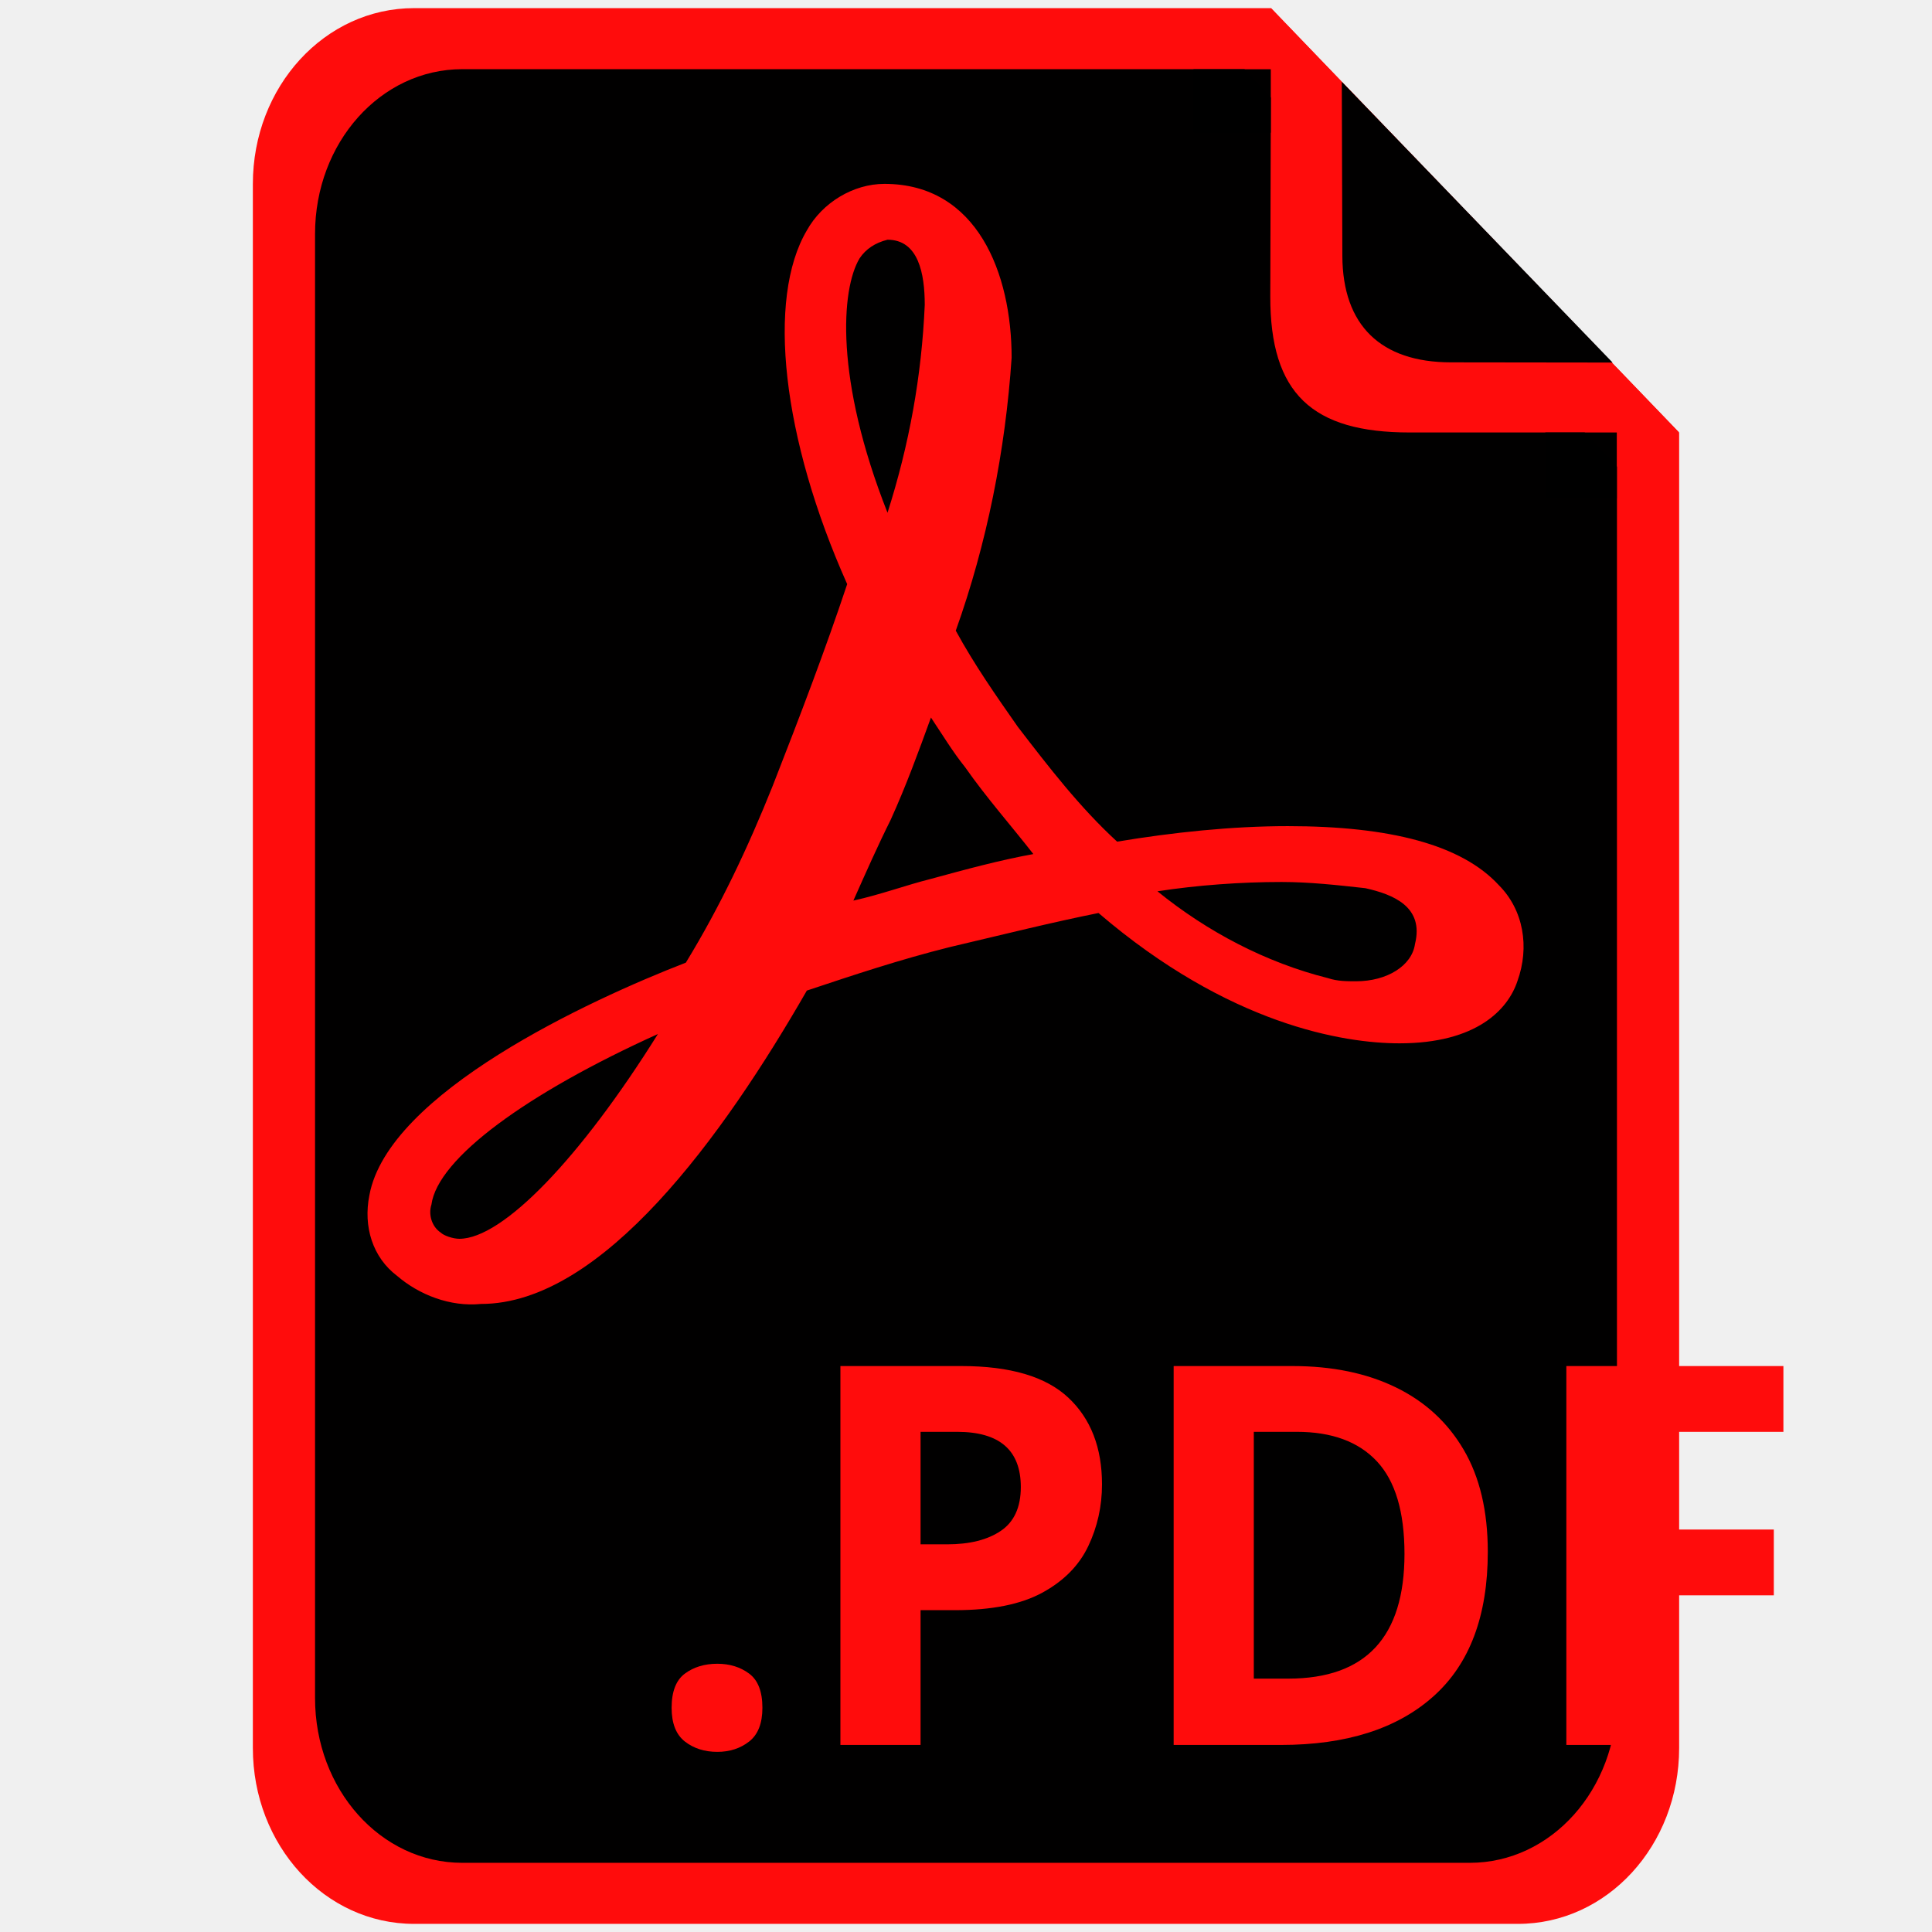
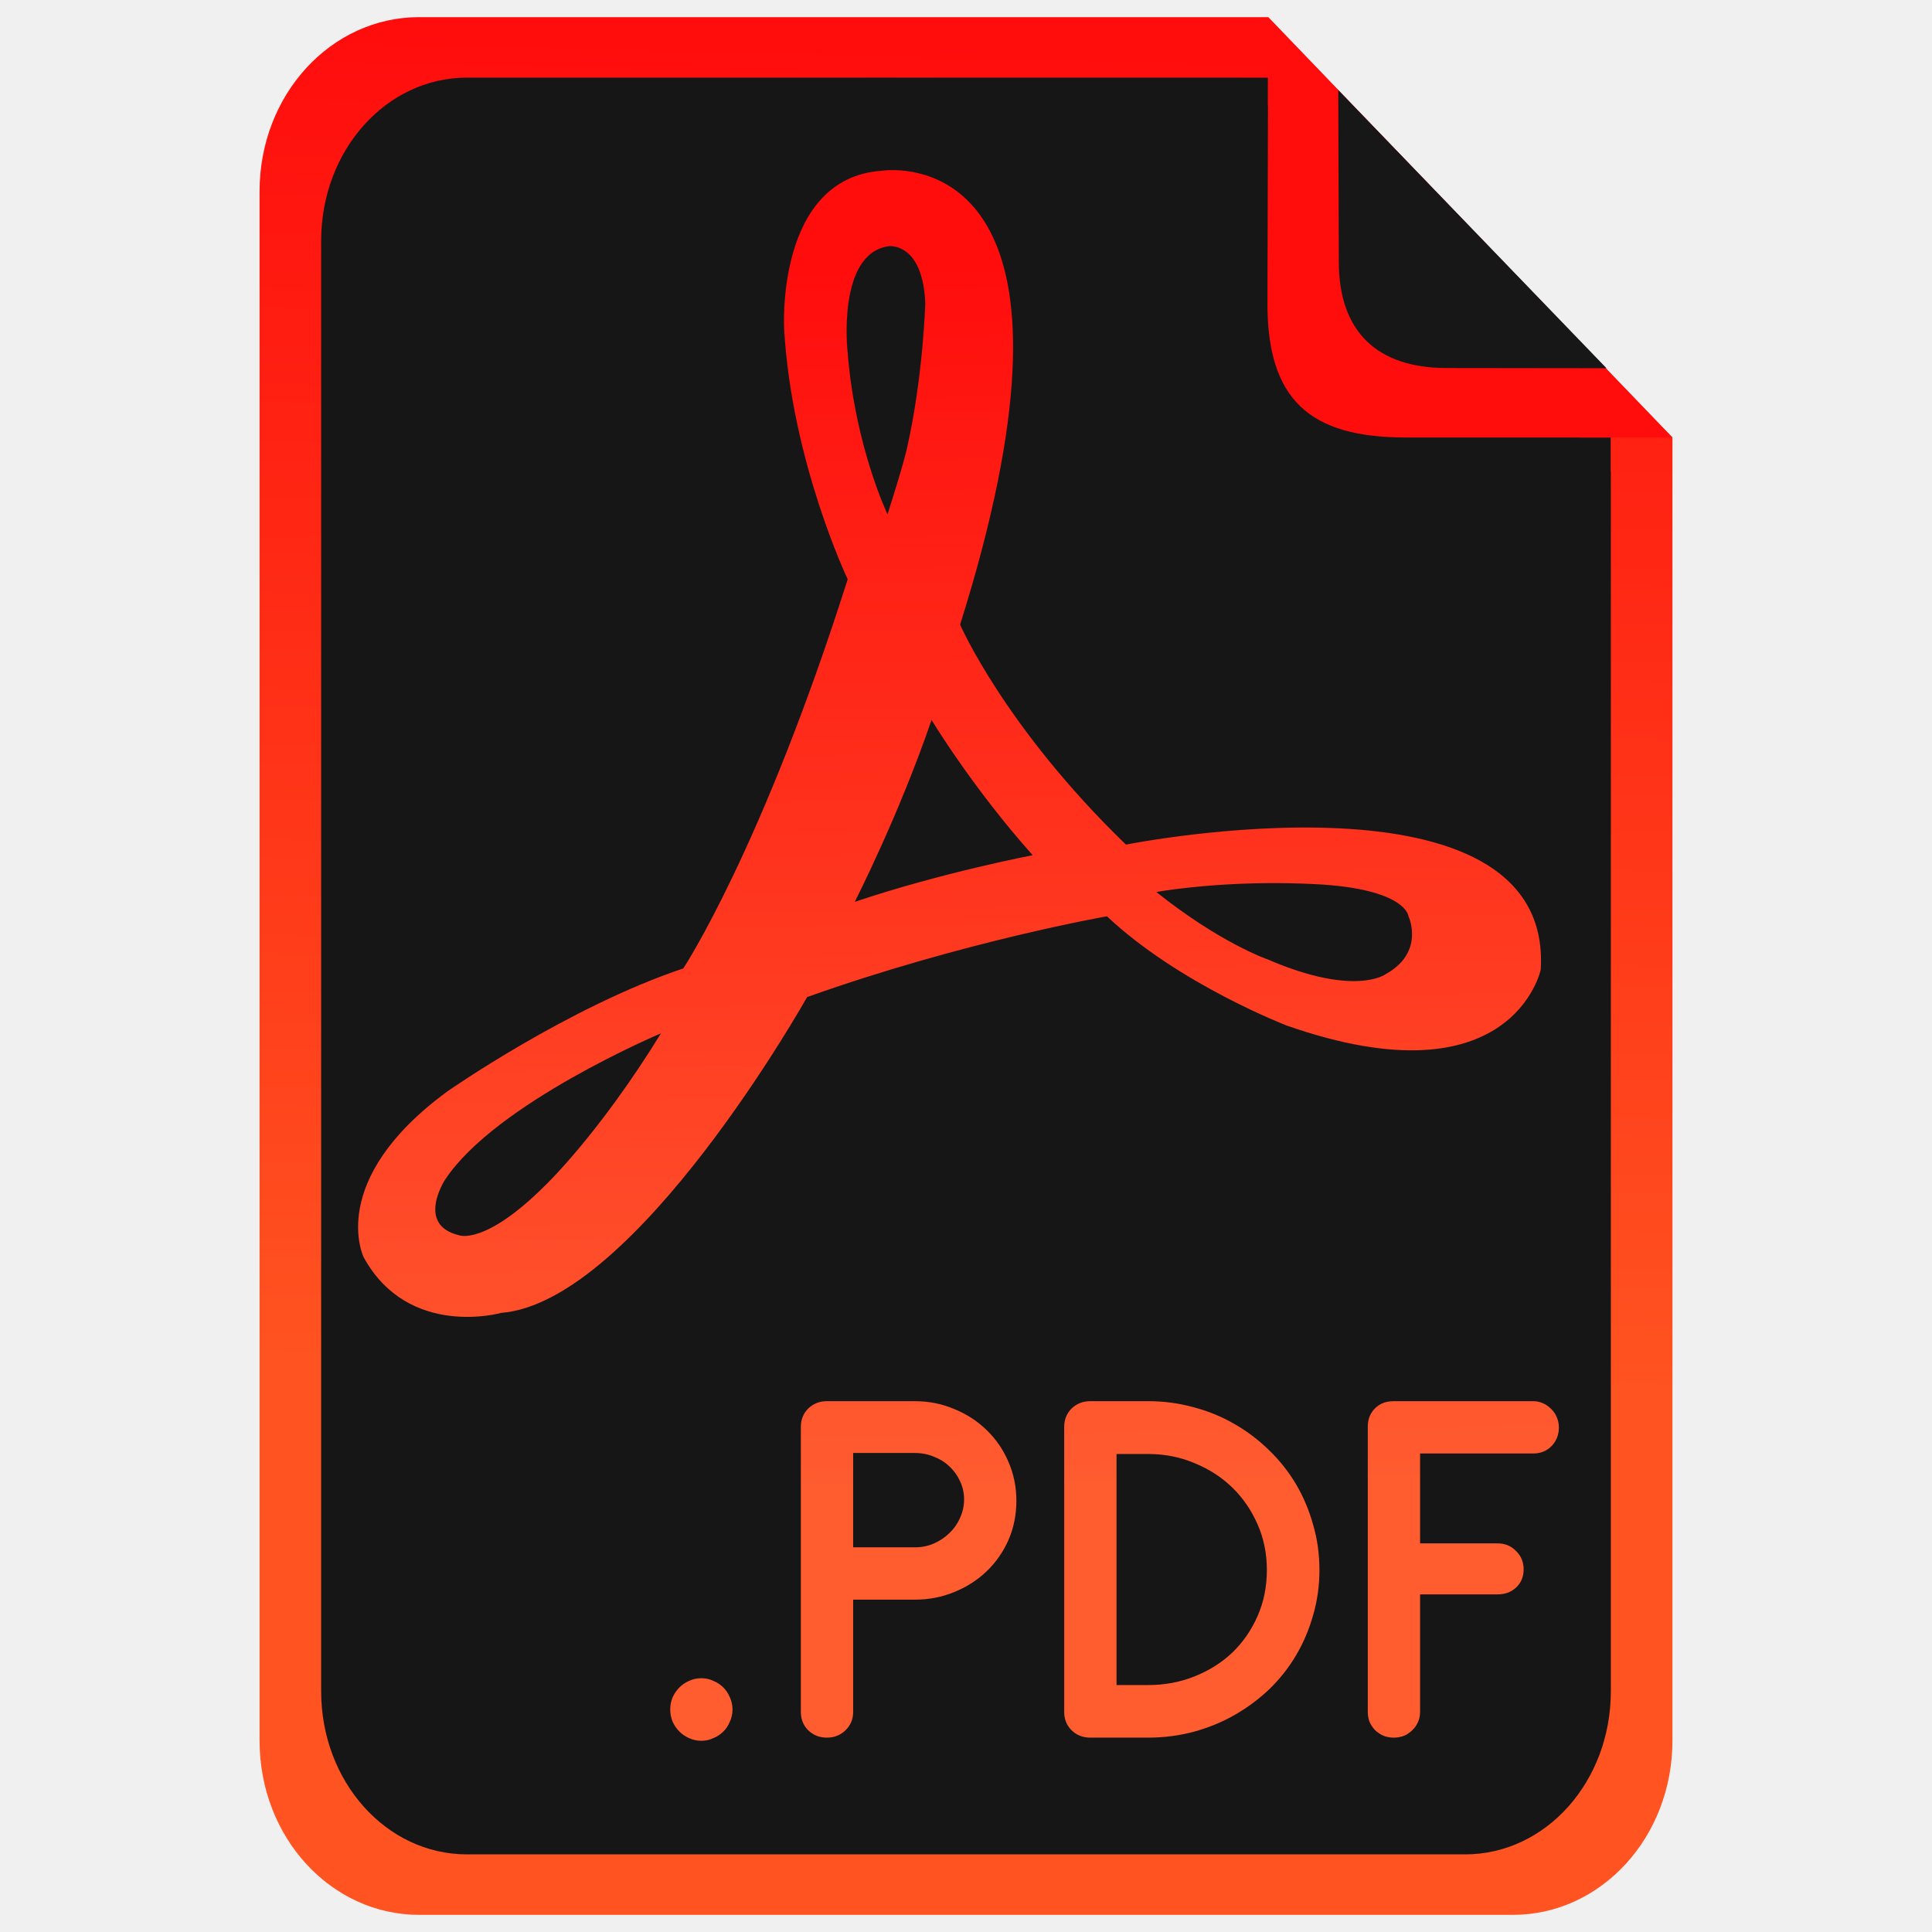
- <svg xmlns="http://www.w3.org/2000/svg" version="1.1" id="svg1" width="256" height="256" viewBox="0 0 256 256" xml:space="preserve">
-   <defs id="defs1" />
-   <g id="layer1" transform="matrix(0.5145937,0,0,0.5145937,-12.34954,-3.735989)" style="display:inline;stroke-width:1.943">
-     <path id="rect1" style="fill:#ff0c0c;fill-opacity:1;stroke-width:1.943" d="m 130.617,9.354 c -22.996,0 -41.509,20.201 -41.509,45.293 V 457.354 c 0,25.092 18.513,45.293 41.509,45.293 h 284.243 c 22.996,0 41.509,-20.201 41.509,-45.293 V 118.668 L 351.307,9.354 Z" />
-     <path id="path1" style="display:inline;fill:#000000;fill-opacity:0.996;stroke-width:1.943" d="m 143.011,25.074 c -20.99,0 -37.89,18.914 -37.89,42.406 V 444.52 c 0,23.493 16.899,42.406 37.89,42.406 h 259.456 c 20.99,0 37.89,-18.914 37.89,-42.406 V 127.421 L 344.456,25.074 Z" />
-     <path id="rect2" style="display:inline;fill:#ff0c0c;fill-opacity:1;stroke-width:1.943" d="m 456.369,118.619 -0.004,-0.002 L 351.295,9.424 351.091,83.526 c -0.069,25.092 10.802,35.093 35.894,35.093 z" />
-     <path id="rect3" style="fill:#000000;fill-opacity:0.996;stroke-width:1.943" d="m 369.504,28.314 0.144,44.812 c 0.058,17.97 9.957,27.414 27.927,27.437 l 41.656,0.052 z" />
-     <rect style="fill:#000000;fill-opacity:0.996;stroke-width:1.943" id="rect4" width="18.392" height="16.985" x="421.923" y="118.619" />
-     <rect style="fill:#000000;fill-opacity:0.996;stroke-width:1.943" id="rect5" width="19.902" height="16.333" x="331.317" y="25.091" />
+ <svg xmlns="http://www.w3.org/2000/svg" xmlns:xlink="http://www.w3.org/1999/xlink" version="1.1" id="svg1" width="128" height="128" viewBox="0 0 128 128" xml:space="preserve">
+   <defs id="defs1">
+     <linearGradient id="linearGradient1">
+       <stop style="stop-color:#ff0c0c;stop-opacity:1;" offset="0" id="stop1" />
+       <stop style="stop-color:#ff5421;stop-opacity:1;" offset="1" id="stop2" />
+     </linearGradient>
+     <linearGradient id="linearGradient6">
+       <stop style="stop-color:#ff0c0c;stop-opacity:1;" offset="0" id="stop6" />
+       <stop style="stop-color:#ff5c30;stop-opacity:1;" offset="1" id="stop7" />
+     </linearGradient>
+     <linearGradient xlink:href="#linearGradient1" id="linearGradient2" x1="267.142" y1="12.412" x2="258.947" y2="367.521" gradientUnits="userSpaceOnUse" />
+     <linearGradient xlink:href="#linearGradient6" id="linearGradient3" x1="246.227" y1="68.862" x2="251.69" y2="391.191" gradientUnits="userSpaceOnUse" />
+   </defs>
+   <g id="layer1" transform="matrix(0.2548788,0,0,0.2548788,-5.515287,-1.248985)" style="display:inline;stroke-width:3.923">
+     <path id="rect1" style="fill:url(#linearGradient2);fill-opacity:1;stroke-width:3.923" d="m 130.617,9.354 c -22.996,0 -41.509,20.201 -41.509,45.293 V 457.354 c 0,25.092 18.513,45.293 41.509,45.293 h 284.243 c 22.996,0 41.509,-20.201 41.509,-45.293 V 118.668 L 351.307,9.354 Z" />
+     <path id="path1" style="display:inline;fill:#171717;fill-opacity:0.996;stroke-width:3.923" d="M 143.012 25.077 C 122.022 25.077 105.119 43.991 105.119 67.484 L 105.119 444.516 C 105.119 468.009 122.022 486.923 143.012 486.923 L 402.465 486.923 C 423.455 486.923 440.358 468.009 440.358 444.516 L 440.358 127.423 L 440.312 127.377 L 440.312 118.619 L 432.105 118.619 L 351.223 32.295 L 351.223 25.092 L 344.471 25.092 L 344.456 25.077 L 143.012 25.077 z " />
+     <path id="rect2" style="display:inline;fill:#ff0c0c;fill-opacity:1;stroke-width:3.923" d="m 456.369,118.619 -0.004,-0.002 L 351.295,9.424 351.091,83.526 c -0.069,25.092 10.802,35.093 35.894,35.093 z" />
+     <path id="rect3" style="fill:#181717;fill-opacity:1;stroke-width:3.923" d="m 369.504,28.314 0.144,44.812 c 0.058,17.97 9.957,27.414 27.927,27.437 l 41.656,0.052 z" />
  </g>
-   <g id="layer2" transform="matrix(0.5145937,0,0,0.5145937,-1.586815,-3.265752)" style="stroke-width:1.943">
-     <g id="g4" transform="matrix(7.989333,0,0,7.989333,3.919265,-36.58727)" style="stroke-width:0.243">
-       <path d="M 48.2,33.9 C 47,32.6 44.7,32 41.4,32 c -1.8,0 -3.7,0.2 -5.5,0.5 -1.2,-1.1 -2.2,-2.4 -3.2,-3.7 -0.7,-1 -1.4,-2 -2,-3.1 1,-2.8 1.6,-5.8 1.8,-8.8 0,-2.7 -1.1,-5.6 -4.1,-5.6 -1,0 -2,0.6 -2.5,1.5 -1.3,2.2 -0.8,6.7 1.3,11.4 -0.7,2.1 -1.5,4.2 -2.4,6.5 -0.8,2 -1.7,3.9 -2.8,5.7 -3.1,1.2 -9.6,4.2 -10.2,7.5 -0.2,1 0.1,2 0.9,2.6 0.7,0.6 1.7,1 2.7,0.9 3.9,0 7.8,-5.4 10.5,-10.1 1.5,-0.5 3,-1 4.6,-1.4 1.7,-0.4 3.3,-0.8 4.8,-1.1 4.2,3.6 7.9,4.2 9.7,4.2 2.5,0 3.5,-1.1 3.8,-2 0.4,-1.1 0.2,-2.3 -0.6,-3.1 z m -2.7,1.9 c -0.1,0.7 -0.9,1.2 -1.9,1.2 -0.3,0 -0.6,0 -0.9,-0.1 -2,-0.5 -3.9,-1.5 -5.5,-2.8 1.3,-0.2 2.7,-0.3 4,-0.3 0.9,0 1.8,0.1 2.7,0.2 0.9,0.2 1.9,0.6 1.6,1.8 z M 27.6,13.7 c 0.2,-0.3 0.5,-0.5 0.9,-0.6 1,0 1.2,1.1 1.2,2.1 -0.1,2.3 -0.5,4.5 -1.2,6.7 -1.7,-4.3 -1.5,-7.2 -0.9,-8.2 z m 5.6,19.2 c -1.1,0.2 -2.2,0.5 -3.3,0.8 -0.8,0.2 -1.6,0.5 -2.5,0.7 0.4,-0.9 0.8,-1.8 1.2,-2.6 0.5,-1.1 0.9,-2.2 1.3,-3.3 0.4,0.6 0.7,1.1 1.1,1.6 0.7,1 1.5,1.9 2.2,2.8 z m -12.1,5.8 c -2.5,4 -5,6.6 -6.4,6.6 -0.2,0 -0.5,-0.1 -0.6,-0.2 -0.3,-0.2 -0.4,-0.6 -0.3,-0.9 0.2,-1.5 3.1,-3.6 7.3,-5.5 z" fill="#fff" id="path2" style="fill:#ff0c0c;fill-opacity:1;stroke-width:0.243" />
-     </g>
-     <text xml:space="preserve" style="font-style:normal;font-variant:normal;font-weight:normal;font-stretch:normal;font-size:136.643px;line-height:1;font-family:Cantarell;-inkscape-font-specification:Cantarell;fill:#ff0c0c;fill-opacity:1;stroke-width:1.943" x="168.243" y="455.66" id="text5">
-       <tspan id="tspan5" x="168.243" y="455.66" style="font-style:normal;font-variant:normal;font-weight:600;font-stretch:normal;line-height:1;font-family:'Antipasto Pro';-inkscape-font-specification:'Antipasto Pro Semi-Bold';fill:#ff0c0c;fill-opacity:1;stroke-width:1.943">.PDF</tspan>
-     </text>
+   <g id="layer2" transform="matrix(0.2548788,0,0,0.2548788,-0.1844967,-1.016076)" style="stroke-width:3.923;fill-opacity:1;fill:url(#linearGradient3)">
+     <path id="text5" style="font-style:normal;font-variant:normal;font-weight:normal;font-stretch:normal;font-size:136.643px;line-height:1;font-family:Cantarell;-inkscape-font-specification:Cantarell;fill:url(#linearGradient3);fill-opacity:1;stroke-width:3.923" d="M 232.467 48.202 C 230.89 48.217 229.946 48.37 229.946 48.37 C 202.291 50.277 204.551 89.513 204.551 89.513 C 206.529 124.034 221.072 154.556 221.072 154.556 C 198.775 224.812 178.343 255.715 178.343 255.715 C 148.314 265.783 117.025 287.677 117.025 287.677 C 85.377 310.871 95.269 330.827 95.269 330.827 C 106.958 352.043 130.956 345.264 130.956 345.264 C 166.049 342.467 210.52 263.163 210.52 263.163 C 251.208 248.669 288.46 242.166 288.46 242.166 C 307.161 259.787 335.212 270.573 335.212 270.573 C 393.832 291.07 401.221 256.044 401.221 256.044 C 404.526 201.376 293.395 223.53 293.395 223.53 C 261.862 193.018 250.291 166.349 250.291 166.349 C 285.448 54.66 243.502 48.097 232.467 48.202 z M 232.137 67.957 C 233.832 67.962 240.643 68.854 241.241 82.746 C 241.241 82.746 240.715 101.767 236.49 120.479 C 236.49 120.479 235.858 123.778 231.425 137.682 C 231.425 137.682 222.973 120.063 221.041 95.436 C 221.041 95.436 218.182 69.858 231.754 67.98 C 231.754 67.98 231.895 67.956 232.137 67.957 z M 242.873 191.124 C 242.873 191.124 253.458 208.704 269.165 226.289 C 269.165 226.289 245.781 230.729 222.904 238.412 C 222.904 238.412 234.337 216.049 242.873 191.124 z M 329.978 233.546 C 333.92 233.508 338.149 233.582 342.599 233.806 C 366.33 235.001 366.844 242.166 366.844 242.166 C 366.844 242.166 371.239 251.513 360.867 257.232 C 360.867 257.232 352.907 263.171 330.2 253.354 C 330.2 253.354 318.008 249.19 301.288 235.852 C 301.288 235.852 312.896 233.708 329.978 233.546 z M 172.535 272.588 C 156.355 298.904 142.412 312.152 142.412 312.152 C 126.648 327.883 119.998 325.064 119.998 325.064 C 108.791 322.361 116.381 310.681 116.381 310.681 C 129.435 290.771 172.535 272.588 172.535 272.588 z M 215.654 368.207 C 213.741 368.207 212.125 368.847 210.804 370.122 C 209.528 371.398 208.896 372.991 208.896 374.904 L 208.896 448.967 C 208.896 450.88 209.528 452.473 210.804 453.748 C 212.125 455.024 213.741 455.664 215.654 455.664 C 217.567 455.664 219.184 455.024 220.505 453.748 C 221.826 452.473 222.49 450.88 222.49 448.967 L 222.49 419.794 L 238.544 419.794 C 242.187 419.794 245.608 419.13 248.797 417.809 C 252.031 416.488 254.827 414.692 257.195 412.414 C 259.609 410.091 261.499 407.381 262.866 404.284 C 264.232 401.141 264.92 397.744 264.92 394.1 C 264.92 390.502 264.232 387.135 262.866 383.992 C 261.499 380.804 259.609 378.047 257.195 375.724 C 254.827 373.401 252.031 371.581 248.797 370.26 C 245.608 368.894 242.187 368.207 238.544 368.207 L 215.654 368.207 z M 284.115 368.207 C 282.202 368.207 280.585 368.847 279.265 370.122 C 277.989 371.398 277.349 372.991 277.349 374.904 L 277.349 448.967 C 277.349 450.88 277.989 452.473 279.265 453.748 C 280.585 455.024 282.202 455.664 284.115 455.664 L 299.15 455.664 C 303.249 455.664 307.186 455.156 310.966 454.154 C 314.792 453.107 318.346 451.654 321.625 449.787 C 324.905 447.919 327.912 445.685 330.645 443.089 C 333.378 440.447 335.697 437.511 337.61 434.277 C 339.523 431.043 341.007 427.559 342.055 423.824 C 343.148 420.09 343.695 416.169 343.695 412.069 C 343.695 407.97 343.148 404.057 342.055 400.322 C 341.007 396.542 339.523 393.035 337.61 389.801 C 335.697 386.567 333.378 383.63 330.645 380.989 C 327.912 378.301 324.905 376.021 321.625 374.153 C 318.346 372.24 314.792 370.78 310.966 369.778 C 307.186 368.73 303.249 368.207 299.15 368.207 L 284.115 368.207 z M 363.028 368.207 C 361.799 368.207 360.752 368.418 359.887 368.827 C 359.067 369.237 358.379 369.761 357.833 370.398 C 357.286 371.036 356.88 371.739 356.607 372.513 C 356.379 373.288 356.262 374.037 356.262 374.766 L 356.262 448.967 C 356.262 449.923 356.426 450.806 356.745 451.626 C 357.109 452.4 357.586 453.111 358.178 453.748 C 358.815 454.34 359.542 454.817 360.362 455.181 C 361.181 455.5 362.072 455.664 363.028 455.664 C 363.985 455.664 364.875 455.5 365.695 455.181 C 366.515 454.817 367.218 454.34 367.81 453.748 C 368.448 453.156 368.948 452.446 369.312 451.626 C 369.676 450.806 369.856 449.923 369.856 448.967 L 369.856 418.422 L 390.017 418.422 C 391.93 418.422 393.524 417.836 394.799 416.652 C 396.12 415.422 396.776 413.845 396.776 411.932 C 396.776 410.019 396.12 408.425 394.799 407.15 C 393.524 405.829 391.93 405.173 390.017 405.173 L 369.856 405.173 L 369.856 381.808 L 399.236 381.808 C 401.149 381.808 402.742 381.168 404.017 379.893 C 405.293 378.572 405.933 376.955 405.933 375.042 C 405.933 374.086 405.754 373.195 405.389 372.375 C 405.07 371.556 404.586 370.853 403.949 370.26 C 403.356 369.623 402.653 369.123 401.834 368.758 C 401.059 368.394 400.192 368.207 399.236 368.207 L 363.028 368.207 z M 222.49 381.671 L 238.544 381.671 C 240.274 381.671 241.915 381.991 243.463 382.628 C 245.012 383.221 246.355 384.056 247.494 385.15 C 248.678 386.243 249.615 387.547 250.299 389.05 C 250.982 390.507 251.325 392.077 251.325 393.763 C 251.325 395.402 250.982 396.972 250.299 398.475 C 249.661 399.978 248.747 401.298 247.563 402.437 C 246.424 403.576 245.081 404.49 243.532 405.173 C 241.984 405.856 240.343 406.192 238.613 406.192 L 222.49 406.192 L 222.49 381.671 z M 290.951 381.939 L 299.556 381.939 C 303.792 381.984 307.752 382.804 311.441 384.399 C 315.176 385.947 318.41 388.064 321.143 390.751 C 323.875 393.438 326.039 396.609 327.633 400.253 C 329.227 403.897 330.032 407.834 330.032 412.069 C 330.032 416.397 329.227 420.38 327.633 424.024 C 326.039 427.668 323.86 430.838 321.081 433.526 C 318.303 436.168 315.023 438.237 311.242 439.74 C 307.507 441.243 303.493 441.993 299.211 441.993 L 290.951 441.993 L 290.951 381.939 z M 183.003 440.223 C 181.909 440.223 180.863 440.45 179.861 440.905 C 178.904 441.315 178.061 441.885 177.332 442.614 C 176.603 443.343 176.01 444.202 175.554 445.204 C 175.144 446.206 174.941 447.26 174.941 448.354 C 174.941 449.447 175.144 450.493 175.554 451.495 C 176.01 452.497 176.603 453.357 177.332 454.085 C 178.061 454.814 178.904 455.384 179.861 455.794 C 180.863 456.25 181.909 456.484 183.003 456.484 C 184.141 456.484 185.188 456.25 186.144 455.794 C 187.146 455.384 188.013 454.814 188.742 454.085 C 189.471 453.357 190.041 452.497 190.451 451.495 C 190.906 450.493 191.133 449.447 191.133 448.354 C 191.133 447.26 190.906 446.206 190.451 445.204 C 190.041 444.202 189.471 443.343 188.742 442.614 C 188.013 441.885 187.146 441.315 186.144 440.905 C 185.188 440.45 184.141 440.223 183.003 440.223 z " />
  </g>
-   <path style="display:none;fill:#010000;fill-opacity:1;stroke:#3a3a3a;stroke-width:0.378;stroke-linecap:round;stroke-linejoin:round;stroke-opacity:0" d="m 229.6,53.723 c 0,0 58.585,-9.354 19.692,114.215 0,0 11.2,25.815 41.723,55.354 0,0 107.569,-21.446 104.369,31.477 0,0 -7.15,33.904 -63.893,14.062 0,0 -27.153,-10.443 -45.255,-27.501 0,0 -36.052,6.301 -75.437,20.331 0,0 -43.046,76.769 -77.015,79.477 0,0 -23.237,6.562 -34.55,-13.976 0,0 -9.573,-19.32 21.061,-41.774 0,0 30.286,-21.191 59.353,-30.939 0,0 19.777,-29.916 41.36,-97.929 0,0 -14.077,-29.546 -15.991,-62.965 0,0 -2.187,-37.986 24.583,-39.833 z" id="path3" />
-   <path style="display:none;fill:#ffcbcb;fill-opacity:0.456;stroke:#3a3a3a;stroke-width:0.378;stroke-linecap:round;stroke-linejoin:round;stroke-opacity:0" d="m 172.492,272.569 c 0,0 -43.077,18.215 -56.123,38.154 0,0 -7.585,11.692 3.615,14.4 0,0 6.646,2.823 22.4,-12.931 0,0 13.938,-13.269 30.108,-39.623 z" id="path4" />
</svg>
